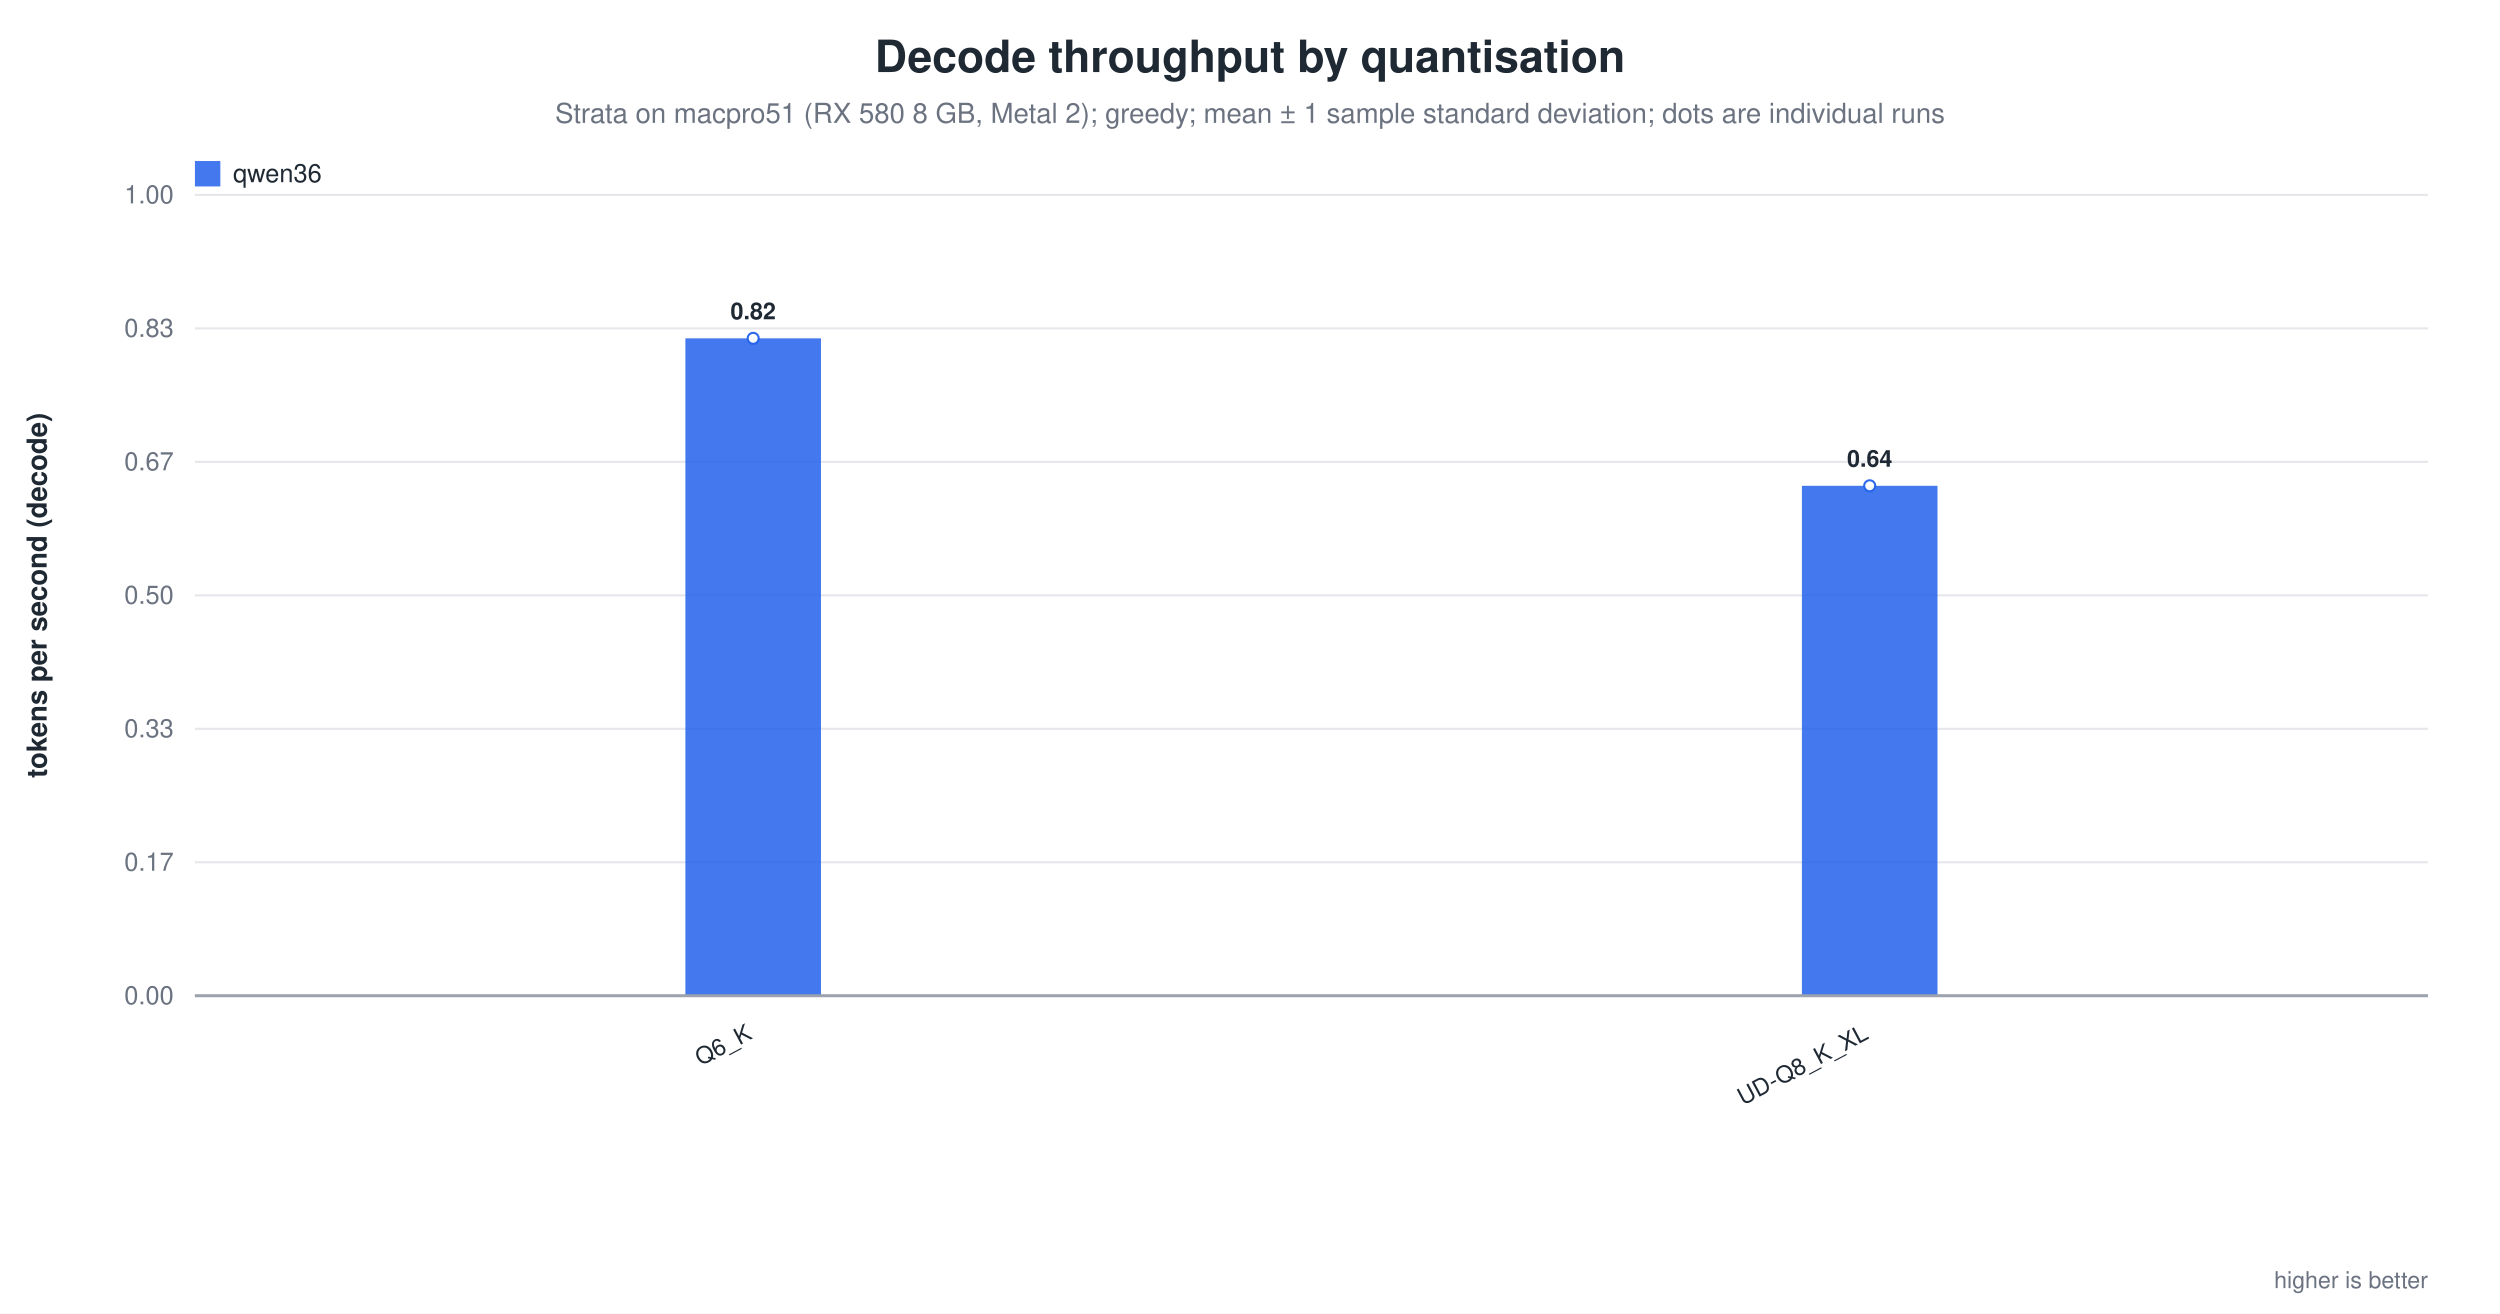
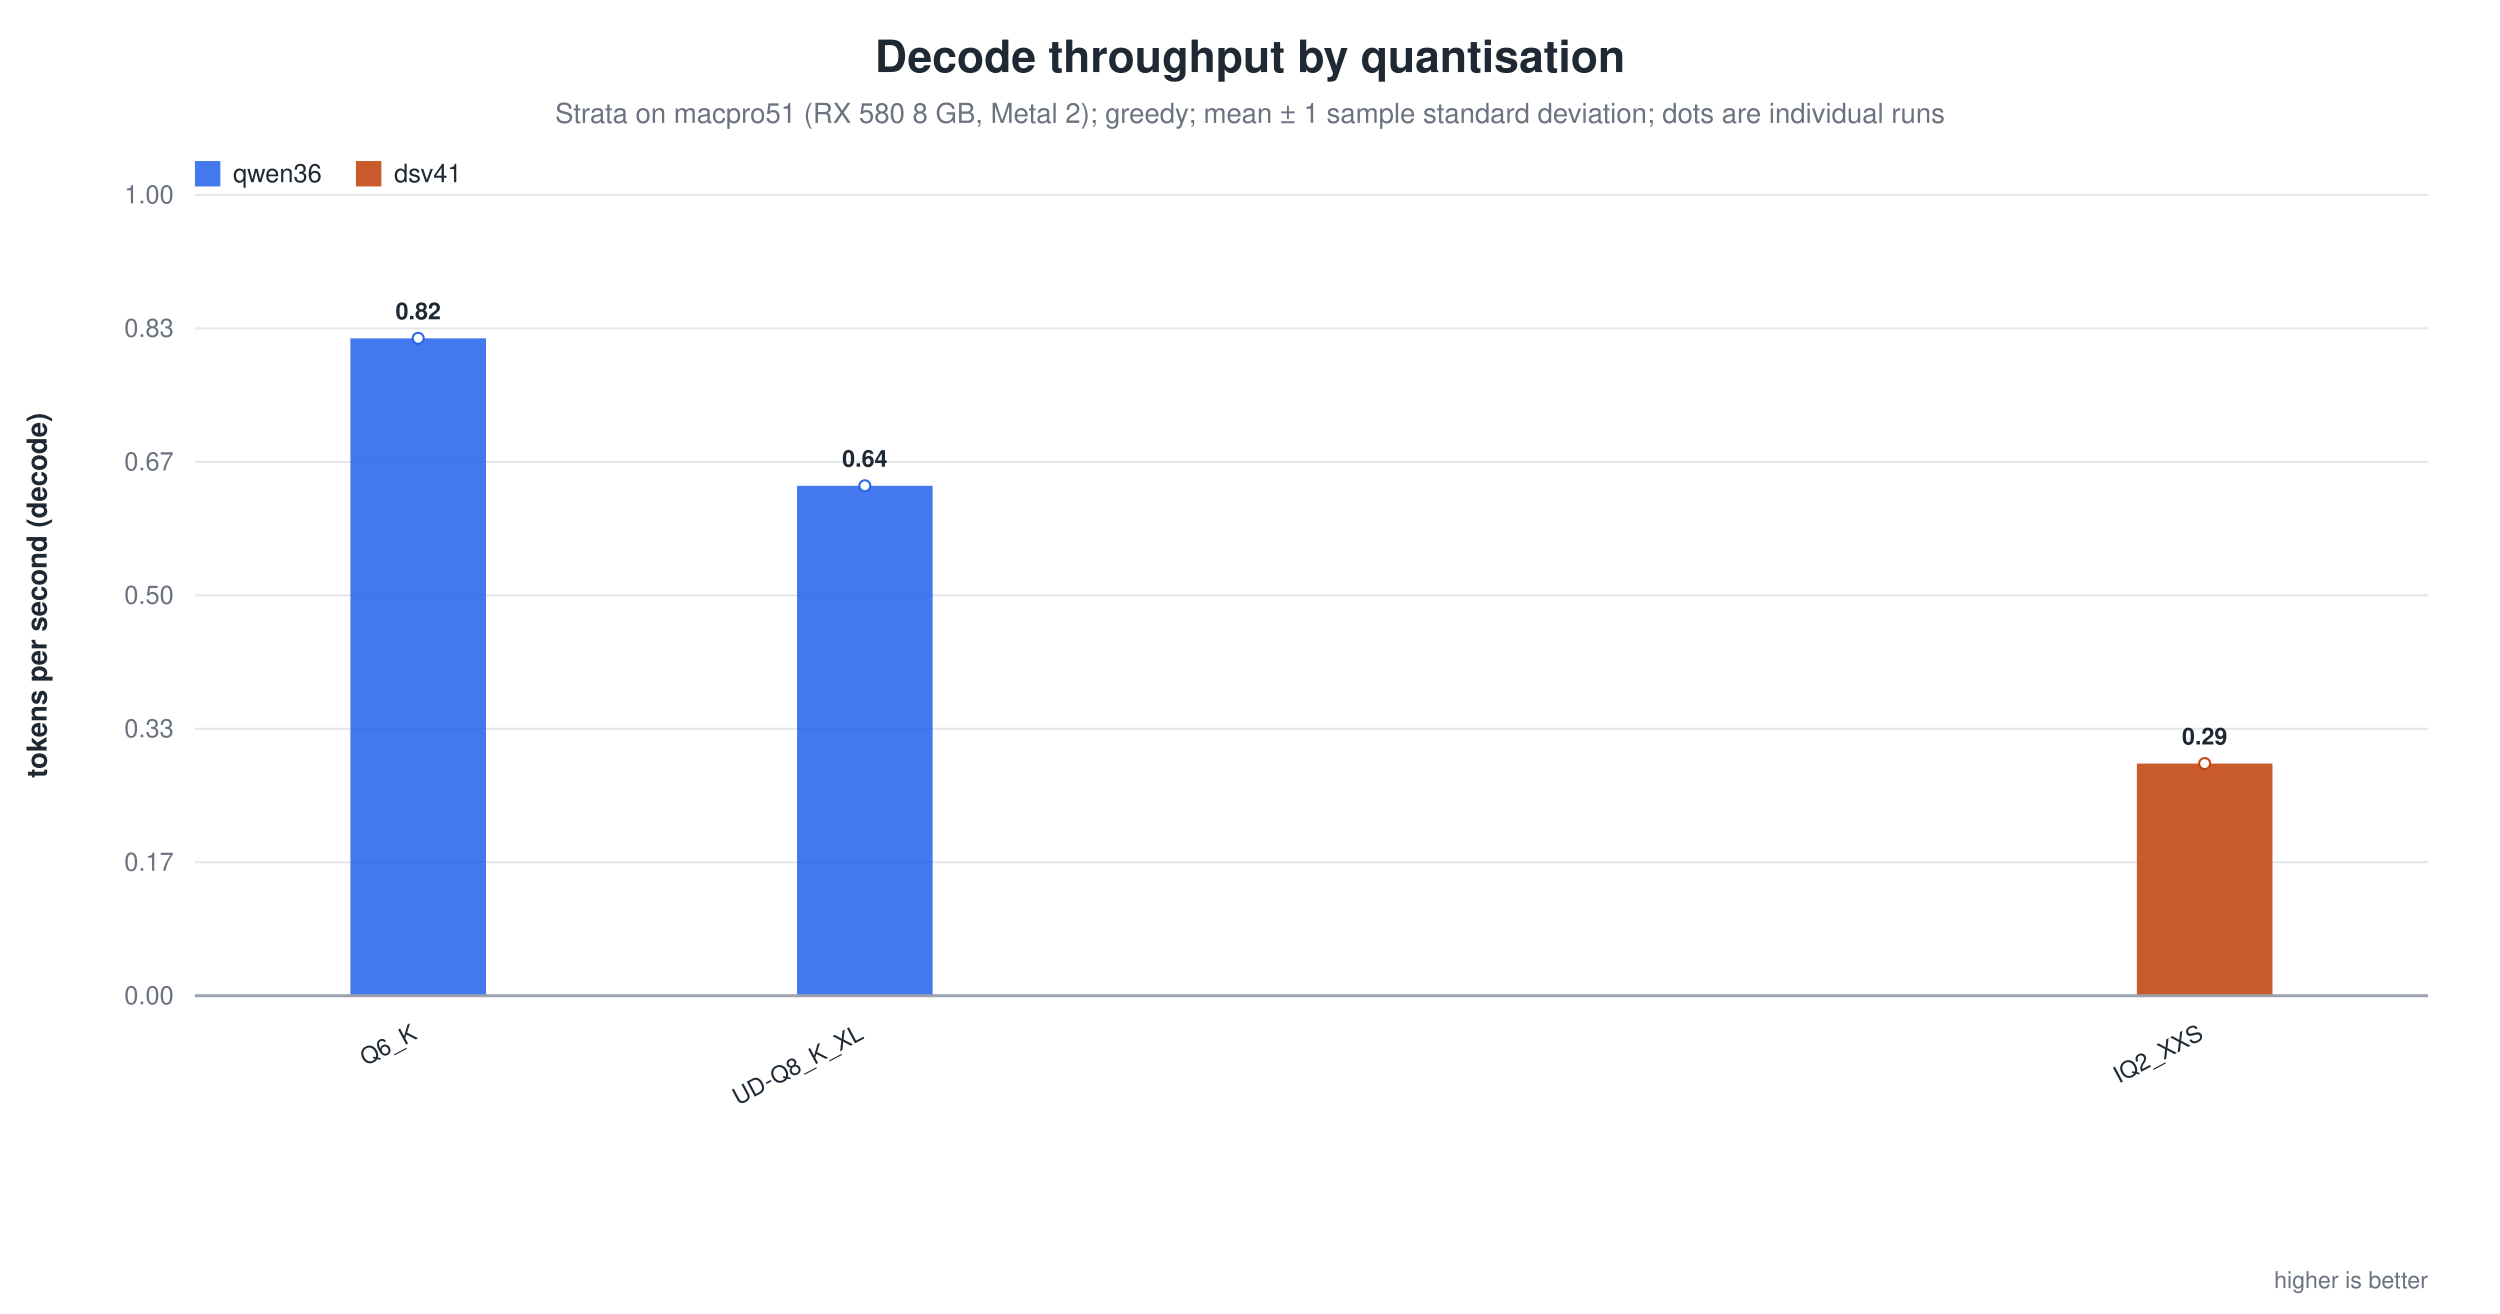
<svg xmlns="http://www.w3.org/2000/svg" width="1180" height="620" viewBox="0 0 1180 620" role="img" aria-label="Decode throughput by quantisation">
  <rect width="1180" height="620" fill="white" />
  <text x="590.0" y="34" text-anchor="middle" font-family="Helvetica, Arial, sans-serif" font-size="21" font-weight="600" fill="#1f2933">Decode throughput by quantisation</text>
  <text x="590.0" y="58" text-anchor="middle" font-family="Helvetica, Arial, sans-serif" font-size="13" fill="#6b7280">Strata on macpro51 (RX 580 8 GB, Metal 2); greedy; mean ± 1 sample standard deviation; dots are individual runs</text>
  <line x1="92.0" y1="470.0" x2="1146.0" y2="470.0" stroke="#9ca3af" stroke-width="1.0" />
  <text x="82.0" y="474.0" text-anchor="end" font-family="Helvetica, Arial, sans-serif" font-size="12" fill="#6b7280" font-weight="400">0.00</text>
  <line x1="92.0" y1="407.0" x2="1146.0" y2="407.0" stroke="#e5e7eb" stroke-width="1.0" />
  <text x="82.0" y="411.0" text-anchor="end" font-family="Helvetica, Arial, sans-serif" font-size="12" fill="#6b7280" font-weight="400">0.17</text>
  <line x1="92.0" y1="344.0" x2="1146.0" y2="344.0" stroke="#e5e7eb" stroke-width="1.0" />
  <text x="82.0" y="348.0" text-anchor="end" font-family="Helvetica, Arial, sans-serif" font-size="12" fill="#6b7280" font-weight="400">0.33</text>
  <line x1="92.0" y1="281.0" x2="1146.0" y2="281.0" stroke="#e5e7eb" stroke-width="1.0" />
  <text x="82.0" y="285.0" text-anchor="end" font-family="Helvetica, Arial, sans-serif" font-size="12" fill="#6b7280" font-weight="400">0.50</text>
  <line x1="92.0" y1="218.0" x2="1146.0" y2="218.0" stroke="#e5e7eb" stroke-width="1.0" />
  <text x="82.0" y="222.0" text-anchor="end" font-family="Helvetica, Arial, sans-serif" font-size="12" fill="#6b7280" font-weight="400">0.67</text>
  <line x1="92.0" y1="155.0" x2="1146.0" y2="155.0" stroke="#e5e7eb" stroke-width="1.0" />
  <text x="82.0" y="159.0" text-anchor="end" font-family="Helvetica, Arial, sans-serif" font-size="12" fill="#6b7280" font-weight="400">0.83</text>
  <line x1="92.0" y1="92.0" x2="1146.0" y2="92.0" stroke="#e5e7eb" stroke-width="1.0" />
  <text x="82.0" y="96.0" text-anchor="end" font-family="Helvetica, Arial, sans-serif" font-size="12" fill="#6b7280" font-weight="400">1.00</text>
  <text x="22.0" y="281.0" text-anchor="middle" font-family="Helvetica, Arial, sans-serif" font-size="13" fill="#1f2933" font-weight="600" transform="rotate(-90.0 22.0 281.0)">tokens per second (decode)</text>
-   <rect x="323.5" y="159.7" width="64.0" height="310.3" fill="#2563eb" opacity="0.86" />
-   <circle cx="355.5" cy="159.7" r="2.6" fill="white" stroke="#2563eb" stroke-width="1.0" opacity="0.95" />
-   <text x="355.5" y="150.7" text-anchor="middle" font-family="Helvetica, Arial, sans-serif" font-size="11" fill="#1f2933" font-weight="600">0.82</text>
-   <text x="355.5" y="490.0" text-anchor="end" font-family="Helvetica, Arial, sans-serif" font-size="11" fill="#1f2933" font-weight="500" transform="rotate(-28.0 355.5 490.0)">Q6_K</text>
-   <rect x="850.5" y="229.3" width="64.0" height="240.7" fill="#2563eb" opacity="0.86" />
-   <circle cx="882.5" cy="229.3" r="2.6" fill="white" stroke="#2563eb" stroke-width="1.0" opacity="0.95" />
-   <text x="882.5" y="220.3" text-anchor="middle" font-family="Helvetica, Arial, sans-serif" font-size="11" fill="#1f2933" font-weight="600">0.64</text>
-   <text x="882.5" y="490.0" text-anchor="end" font-family="Helvetica, Arial, sans-serif" font-size="11" fill="#1f2933" font-weight="500" transform="rotate(-28.0 882.5 490.0)">UD-Q8_K_XL</text>
+   <rect x="165.4" y="159.7" width="64.0" height="310.3" fill="#2563eb" opacity="0.86" />
+   <circle cx="197.4" cy="159.7" r="2.6" fill="white" stroke="#2563eb" stroke-width="1.0" opacity="0.95" />
+   <text x="197.4" y="150.7" text-anchor="middle" font-family="Helvetica, Arial, sans-serif" font-size="11" fill="#1f2933" font-weight="600">0.82</text>
+   <text x="197.4" y="490.0" text-anchor="end" font-family="Helvetica, Arial, sans-serif" font-size="11" fill="#1f2933" font-weight="500" transform="rotate(-28.0 197.4 490.0)">Q6_K</text>
+   <rect x="376.2" y="229.3" width="64.0" height="240.7" fill="#2563eb" opacity="0.86" />
+   <circle cx="408.2" cy="229.3" r="2.6" fill="white" stroke="#2563eb" stroke-width="1.0" opacity="0.95" />
+   <text x="408.2" y="220.3" text-anchor="middle" font-family="Helvetica, Arial, sans-serif" font-size="11" fill="#1f2933" font-weight="600">0.64</text>
+   <text x="408.2" y="490.0" text-anchor="end" font-family="Helvetica, Arial, sans-serif" font-size="11" fill="#1f2933" font-weight="500" transform="rotate(-28.0 408.2 490.0)">UD-Q8_K_XL</text>
+   <rect x="1008.6" y="360.4" width="64.0" height="109.6" fill="#c2410c" opacity="0.86" />
+   <circle cx="1040.6" cy="360.4" r="2.6" fill="white" stroke="#c2410c" stroke-width="1.0" opacity="0.95" />
+   <text x="1040.6" y="351.4" text-anchor="middle" font-family="Helvetica, Arial, sans-serif" font-size="11" fill="#1f2933" font-weight="600">0.29</text>
+   <text x="1040.6" y="490.0" text-anchor="end" font-family="Helvetica, Arial, sans-serif" font-size="11" fill="#1f2933" font-weight="500" transform="rotate(-28.0 1040.6 490.0)">IQ2_XXS</text>
  <line x1="92.0" y1="470.0" x2="1146.0" y2="470.0" stroke="#9ca3af" stroke-width="1.4" />
  <rect x="92.0" y="76.0" width="12.0" height="12.0" fill="#2563eb" opacity="0.86" />
  <text x="110.0" y="86.0" text-anchor="start" font-family="Helvetica, Arial, sans-serif" font-size="12" fill="#1f2933" font-weight="500">qwen36</text>
+   <rect x="168.0" y="76.0" width="12.0" height="12.0" fill="#c2410c" opacity="0.86" />
+   <text x="186.0" y="86.0" text-anchor="start" font-family="Helvetica, Arial, sans-serif" font-size="12" fill="#1f2933" font-weight="500">dsv41</text>
  <text x="1146.0" y="608.0" text-anchor="end" font-family="Helvetica, Arial, sans-serif" font-size="11" fill="#6b7280" font-weight="400">higher is better</text>
</svg>
